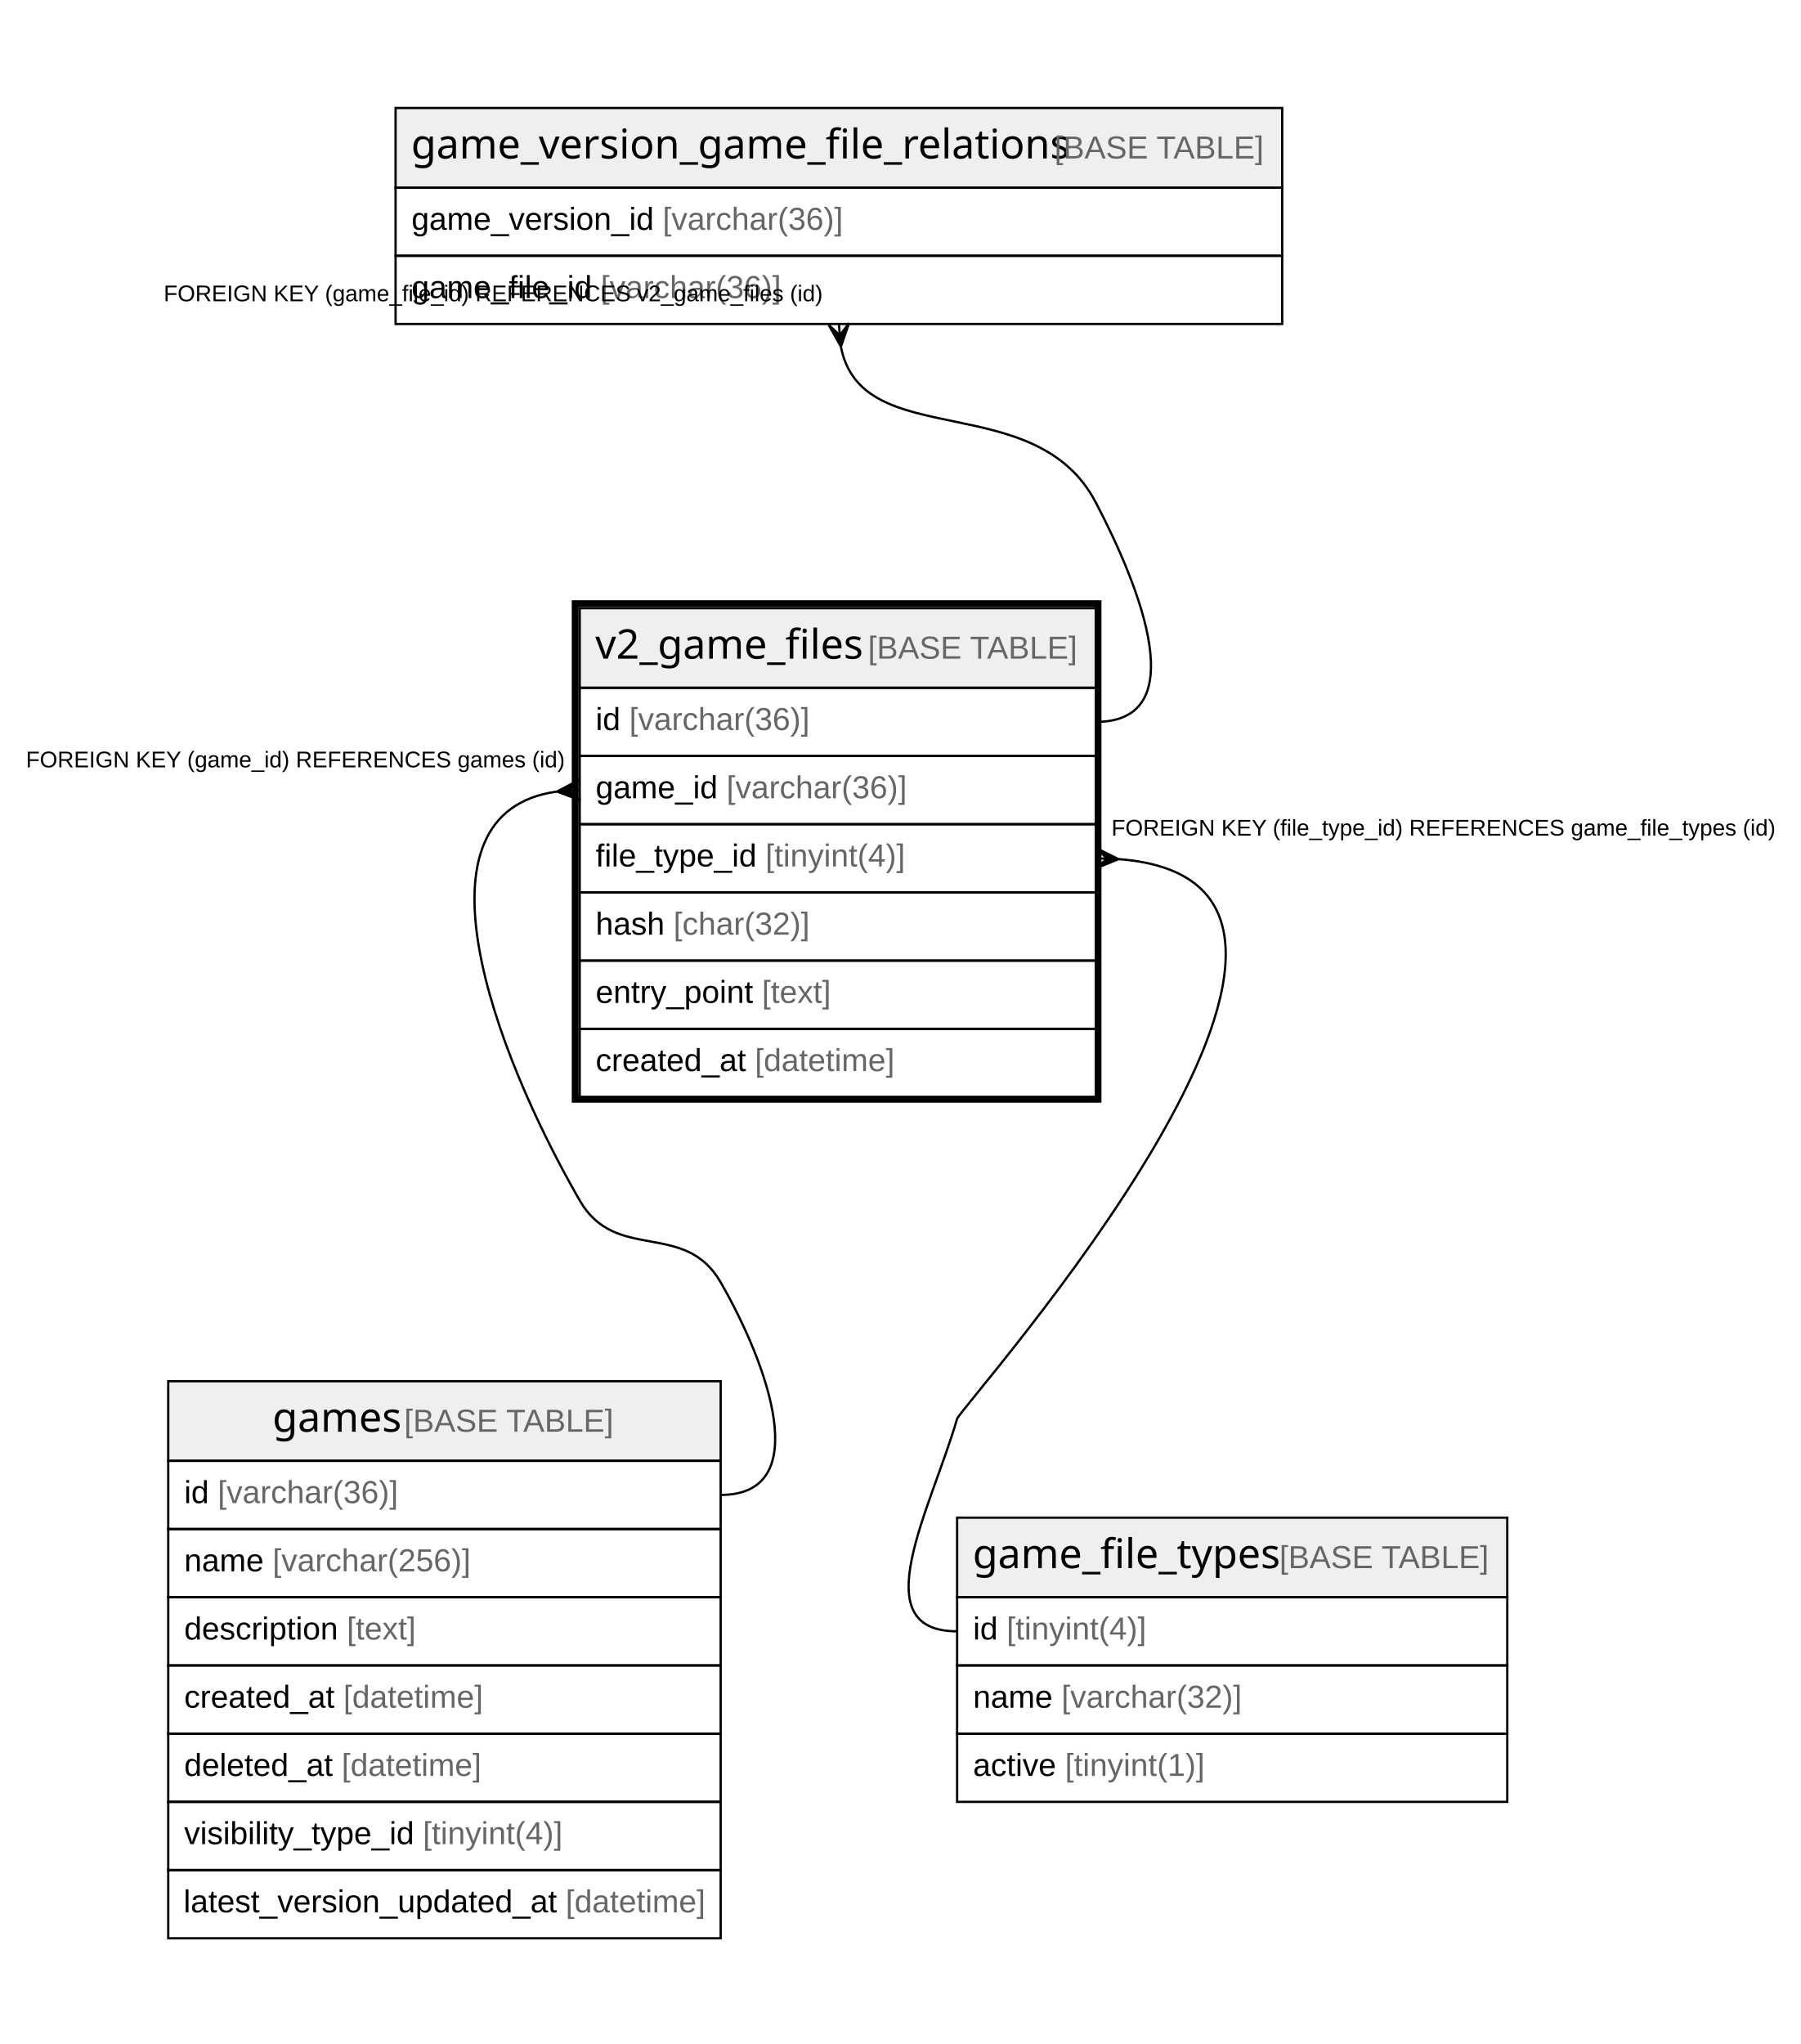
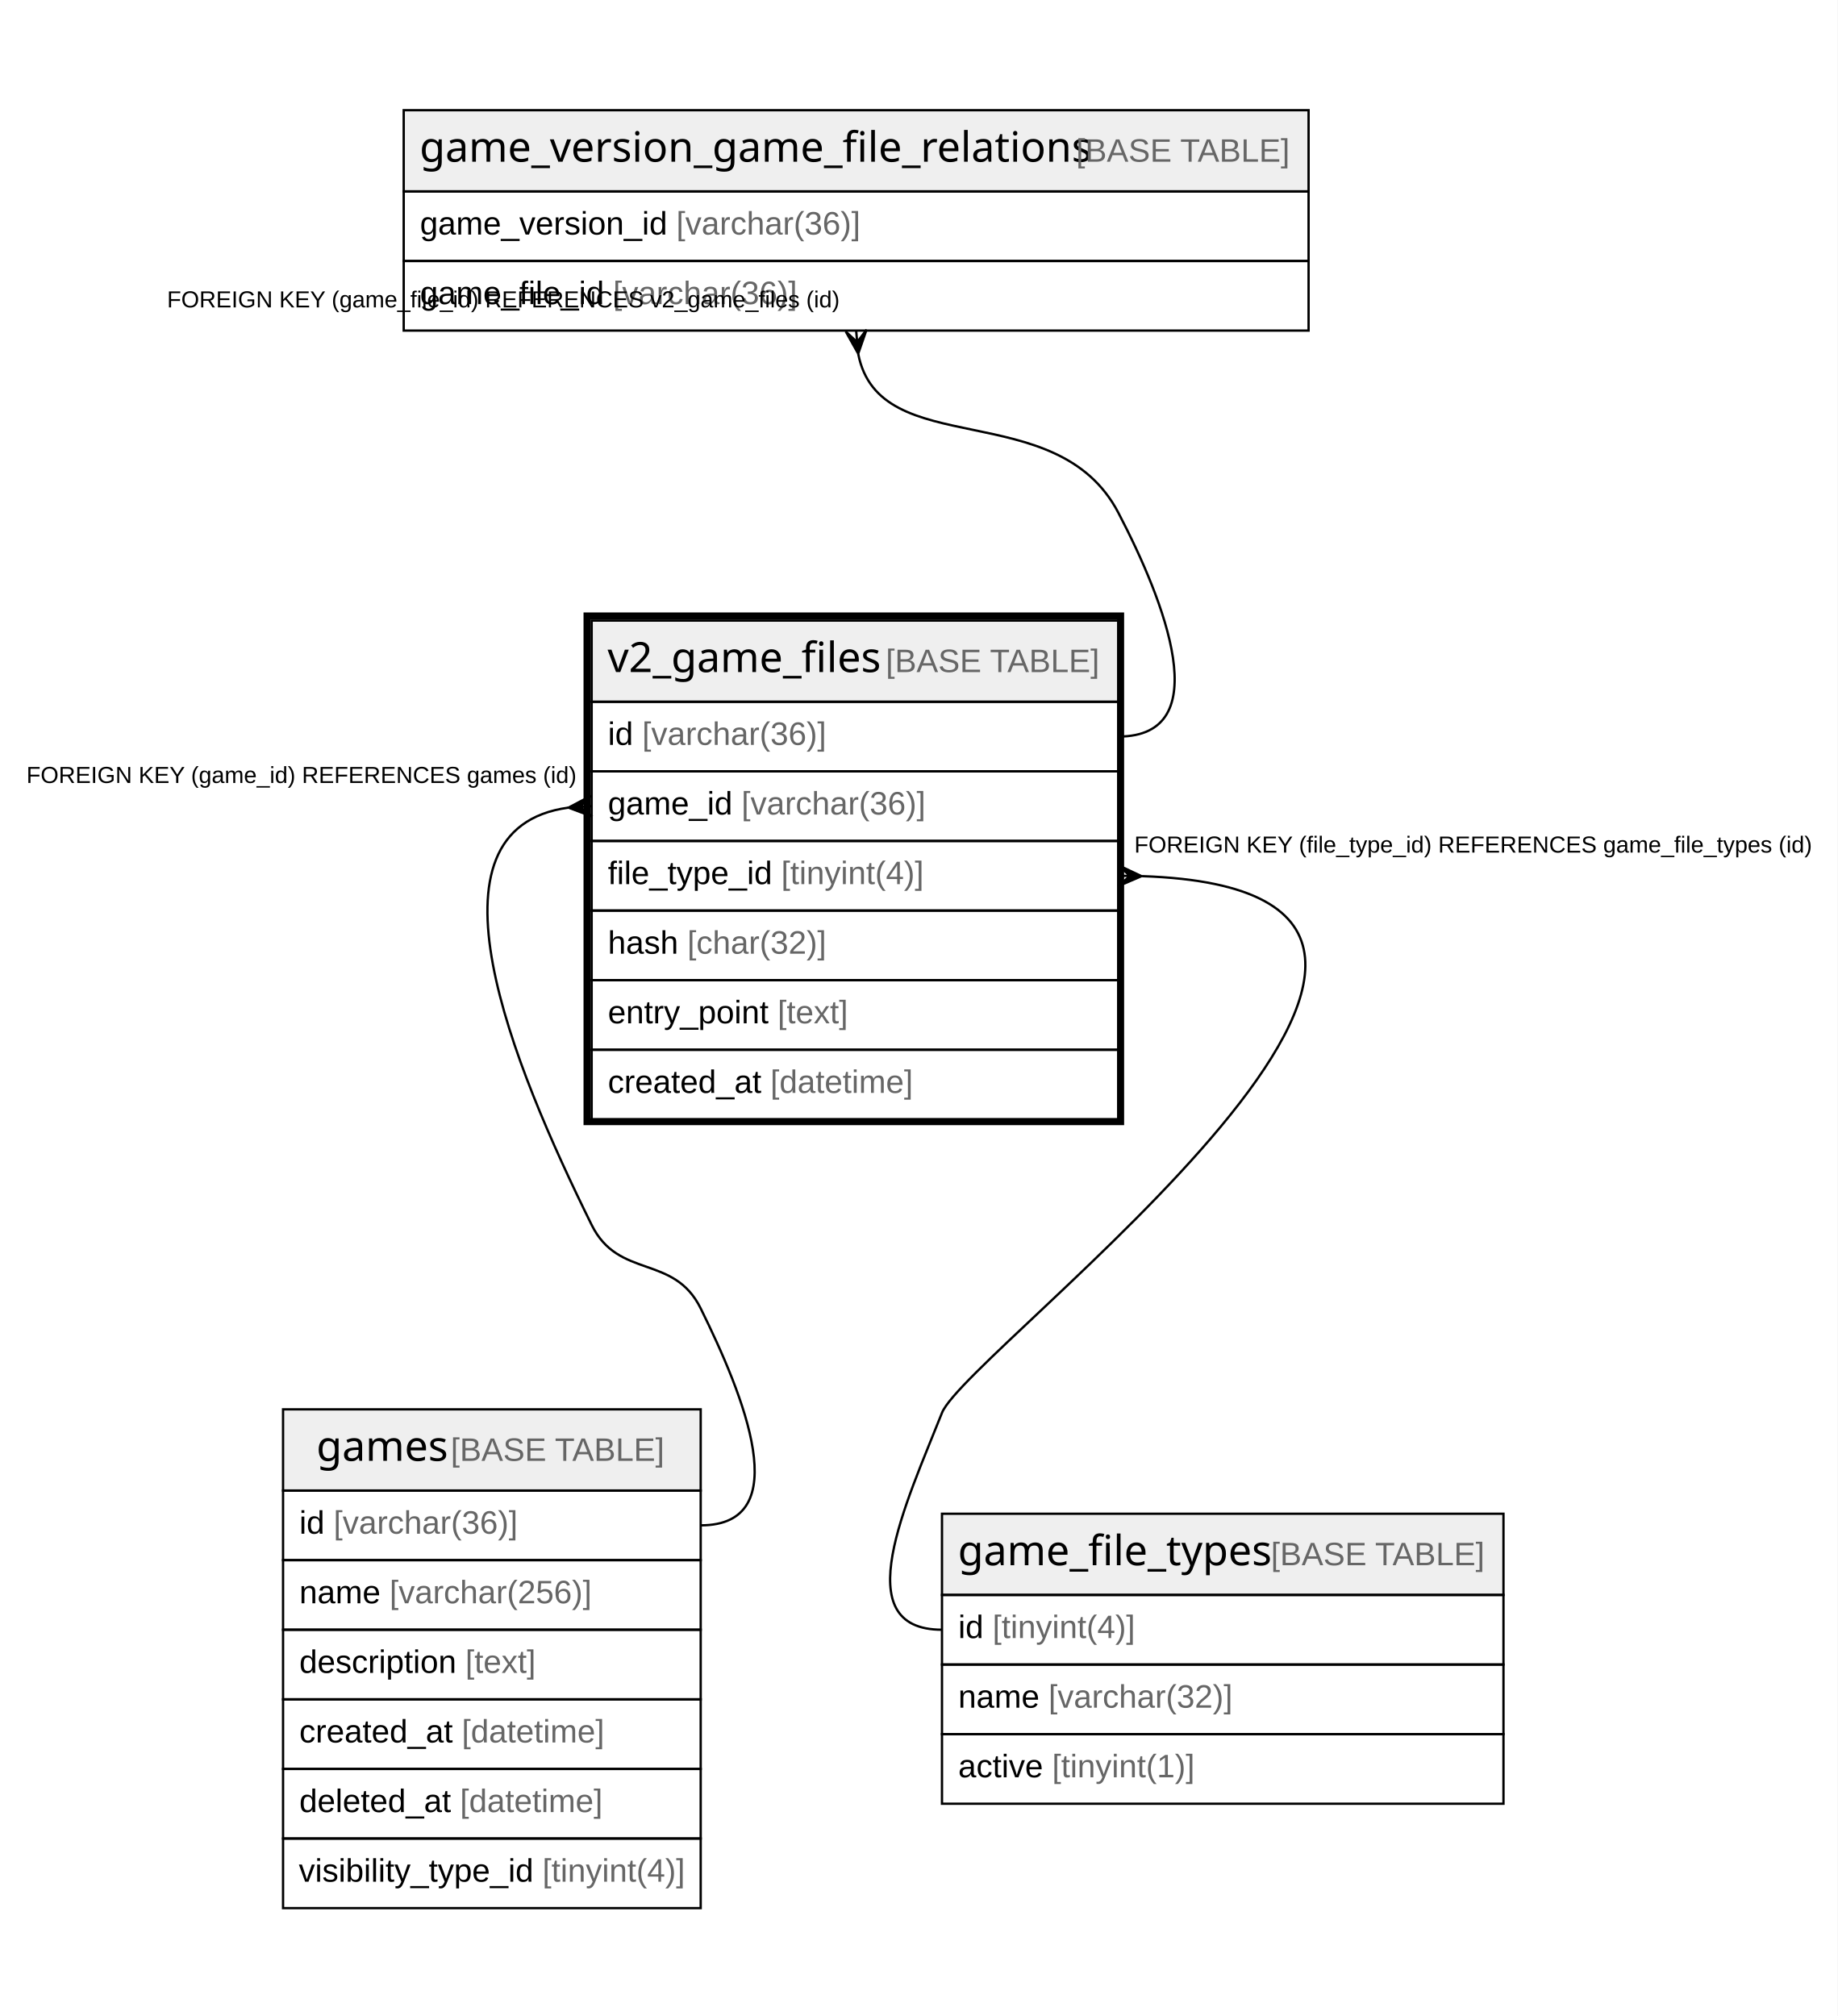
- <svg xmlns="http://www.w3.org/2000/svg" width="792pt" height="899pt" viewBox="0.00 0.00 792.00 899.00">
-   <g id="graph0" class="graph" transform="scale(1 1) rotate(0) translate(4 895)">
-     <polygon fill="#ffffff" stroke="transparent" points="-4,4 -4,-895 788,-895 788,4 -4,4" />
+ <svg xmlns="http://www.w3.org/2000/svg" width="792pt" height="869pt" viewBox="0.00 0.00 792.00 869.00">
+   <g id="graph0" class="graph" transform="scale(1 1) rotate(0) translate(4 865)">
+     <polygon fill="#ffffff" stroke="transparent" points="-4,4 -4,-865 788,-865 788,4 -4,4" />
    <g id="node1" class="node">
-       <polygon fill="#efefef" stroke="transparent" points="251,-592.5 251,-627.5 478,-627.5 478,-592.5 251,-592.5" />
-       <polygon fill="none" stroke="#000000" points="251,-592.5 251,-627.5 478,-627.5 478,-592.5 251,-592.5" />
-       <text text-anchor="start" x="257.86" y="-605.3" font-family="Arial Bold" font-size="18.00" fill="#000000">v2_game_files</text>
-       <text text-anchor="start" x="373.886" y="-605.3" font-family="Arial" font-size="14.00" fill="#000000"> </text>
-       <text text-anchor="start" x="377.777" y="-605.3" font-family="Arial" font-size="14.00" fill="#666666">[BASE TABLE]</text>
-       <polygon fill="none" stroke="#000000" points="251,-562.5 251,-592.5 478,-592.5 478,-562.5 251,-562.5" />
-       <text text-anchor="start" x="258" y="-573.9" font-family="Arial" font-size="14.00" fill="#000000">id </text>
-       <text text-anchor="start" x="272.78" y="-573.9" font-family="Arial" font-size="14.00" fill="#666666">[varchar(36)]</text>
+       <polygon fill="#efefef" stroke="transparent" points="251,-562.5 251,-597.5 478,-597.5 478,-562.5 251,-562.5" />
+       <polygon fill="none" stroke="#000000" points="251,-562.5 251,-597.5 478,-597.5 478,-562.5 251,-562.5" />
+       <text text-anchor="start" x="257.86" y="-575.3" font-family="Arial Bold" font-size="18.00" fill="#000000">v2_game_files</text>
+       <text text-anchor="start" x="373.886" y="-575.3" font-family="Arial" font-size="14.00" fill="#000000"> </text>
+       <text text-anchor="start" x="377.777" y="-575.3" font-family="Arial" font-size="14.00" fill="#666666">[BASE TABLE]</text>
      <polygon fill="none" stroke="#000000" points="251,-532.5 251,-562.5 478,-562.5 478,-532.5 251,-532.5" />
-       <text text-anchor="start" x="258" y="-543.9" font-family="Arial" font-size="14.00" fill="#000000">game_id </text>
-       <text text-anchor="start" x="315.571" y="-543.9" font-family="Arial" font-size="14.00" fill="#666666">[varchar(36)]</text>
+       <text text-anchor="start" x="258" y="-543.9" font-family="Arial" font-size="14.00" fill="#000000">id </text>
+       <text text-anchor="start" x="272.78" y="-543.9" font-family="Arial" font-size="14.00" fill="#666666">[varchar(36)]</text>
      <polygon fill="none" stroke="#000000" points="251,-502.5 251,-532.5 478,-532.5 478,-502.5 251,-502.5" />
-       <text text-anchor="start" x="258" y="-513.9" font-family="Arial" font-size="14.00" fill="#000000">file_type_id </text>
-       <text text-anchor="start" x="332.687" y="-513.9" font-family="Arial" font-size="14.00" fill="#666666">[tinyint(4)]</text>
+       <text text-anchor="start" x="258" y="-513.9" font-family="Arial" font-size="14.00" fill="#000000">game_id </text>
+       <text text-anchor="start" x="315.571" y="-513.9" font-family="Arial" font-size="14.00" fill="#666666">[varchar(36)]</text>
      <polygon fill="none" stroke="#000000" points="251,-472.5 251,-502.5 478,-502.5 478,-472.5 251,-472.5" />
-       <text text-anchor="start" x="258" y="-483.9" font-family="Arial" font-size="14.00" fill="#000000">hash </text>
-       <text text-anchor="start" x="292.238" y="-483.9" font-family="Arial" font-size="14.00" fill="#666666">[char(32)]</text>
+       <text text-anchor="start" x="258" y="-483.9" font-family="Arial" font-size="14.00" fill="#000000">file_type_id </text>
+       <text text-anchor="start" x="332.687" y="-483.9" font-family="Arial" font-size="14.00" fill="#666666">[tinyint(4)]</text>
      <polygon fill="none" stroke="#000000" points="251,-442.5 251,-472.5 478,-472.5 478,-442.5 251,-442.5" />
-       <text text-anchor="start" x="258" y="-453.9" font-family="Arial" font-size="14.00" fill="#000000">entry_point </text>
-       <text text-anchor="start" x="331.135" y="-453.9" font-family="Arial" font-size="14.00" fill="#666666">[text]</text>
+       <text text-anchor="start" x="258" y="-453.9" font-family="Arial" font-size="14.00" fill="#000000">hash </text>
+       <text text-anchor="start" x="292.238" y="-453.9" font-family="Arial" font-size="14.00" fill="#666666">[char(32)]</text>
      <polygon fill="none" stroke="#000000" points="251,-412.5 251,-442.5 478,-442.5 478,-412.5 251,-412.5" />
-       <text text-anchor="start" x="258" y="-423.9" font-family="Arial" font-size="14.00" fill="#000000">created_at </text>
-       <text text-anchor="start" x="328.028" y="-423.9" font-family="Arial" font-size="14.00" fill="#666666">[datetime]</text>
-       <polygon fill="none" stroke="#000000" stroke-width="3" points="249,-411.5 249,-629.5 479,-629.5 479,-411.5 249,-411.5" />
+       <text text-anchor="start" x="258" y="-423.9" font-family="Arial" font-size="14.00" fill="#000000">entry_point </text>
+       <text text-anchor="start" x="331.135" y="-423.9" font-family="Arial" font-size="14.00" fill="#666666">[text]</text>
+       <polygon fill="none" stroke="#000000" points="251,-382.5 251,-412.5 478,-412.5 478,-382.5 251,-382.5" />
+       <text text-anchor="start" x="258" y="-393.9" font-family="Arial" font-size="14.00" fill="#000000">created_at </text>
+       <text text-anchor="start" x="328.028" y="-393.9" font-family="Arial" font-size="14.00" fill="#666666">[datetime]</text>
+       <polygon fill="none" stroke="#000000" stroke-width="3" points="249,-381.5 249,-599.5 479,-599.5 479,-381.5 249,-381.5" />
    </g>
    <g id="node3" class="node">
-       <polygon fill="#efefef" stroke="transparent" points="70,-252.5 70,-287.5 313,-287.5 313,-252.5 70,-252.5" />
-       <polygon fill="none" stroke="#000000" points="70,-252.5 70,-287.5 313,-287.5 313,-252.5 70,-252.5" />
-       <text text-anchor="start" x="115.868" y="-265.3" font-family="Arial Bold" font-size="18.00" fill="#000000">games</text>
-       <text text-anchor="start" x="169.879" y="-265.3" font-family="Arial" font-size="14.00" fill="#000000"> </text>
-       <text text-anchor="start" x="173.769" y="-265.3" font-family="Arial" font-size="14.00" fill="#666666">[BASE TABLE]</text>
-       <polygon fill="none" stroke="#000000" points="70,-222.5 70,-252.5 313,-252.5 313,-222.5 70,-222.5" />
-       <text text-anchor="start" x="77" y="-233.9" font-family="Arial" font-size="14.00" fill="#000000">id </text>
-       <text text-anchor="start" x="91.78" y="-233.9" font-family="Arial" font-size="14.00" fill="#666666">[varchar(36)]</text>
-       <polygon fill="none" stroke="#000000" points="70,-192.5 70,-222.5 313,-222.5 313,-192.5 70,-192.5" />
-       <text text-anchor="start" x="77" y="-203.9" font-family="Arial" font-size="14.00" fill="#000000">name </text>
-       <text text-anchor="start" x="115.899" y="-203.9" font-family="Arial" font-size="14.00" fill="#666666">[varchar(256)]</text>
-       <polygon fill="none" stroke="#000000" points="70,-162.5 70,-192.5 313,-192.5 313,-162.5 70,-162.5" />
-       <text text-anchor="start" x="77" y="-173.9" font-family="Arial" font-size="14.00" fill="#000000">description </text>
-       <text text-anchor="start" x="148.568" y="-173.9" font-family="Arial" font-size="14.00" fill="#666666">[text]</text>
-       <polygon fill="none" stroke="#000000" points="70,-132.5 70,-162.5 313,-162.5 313,-132.5 70,-132.5" />
-       <text text-anchor="start" x="77" y="-143.9" font-family="Arial" font-size="14.00" fill="#000000">created_at </text>
-       <text text-anchor="start" x="147.028" y="-143.9" font-family="Arial" font-size="14.00" fill="#666666">[datetime]</text>
-       <polygon fill="none" stroke="#000000" points="70,-102.5 70,-132.5 313,-132.5 313,-102.5 70,-102.5" />
-       <text text-anchor="start" x="77" y="-113.9" font-family="Arial" font-size="14.00" fill="#000000">deleted_at </text>
-       <text text-anchor="start" x="146.257" y="-113.9" font-family="Arial" font-size="14.00" fill="#666666">[datetime]</text>
-       <polygon fill="none" stroke="#000000" points="70,-72.5 70,-102.5 313,-102.5 313,-72.5 70,-72.5" />
-       <text text-anchor="start" x="77" y="-83.9" font-family="Arial" font-size="14.00" fill="#000000">visibility_type_id </text>
-       <text text-anchor="start" x="182.007" y="-83.9" font-family="Arial" font-size="14.00" fill="#666666">[tinyint(4)]</text>
-       <polygon fill="none" stroke="#000000" points="70,-42.5 70,-72.5 313,-72.5 313,-42.5 70,-42.5" />
-       <text text-anchor="start" x="76.737" y="-53.9" font-family="Arial" font-size="14.00" fill="#000000">latest_version_updated_at </text>
-       <text text-anchor="start" x="244.803" y="-53.9" font-family="Arial" font-size="14.00" fill="#666666">[datetime]</text>
+       <polygon fill="#efefef" stroke="transparent" points="118,-222.5 118,-257.5 298,-257.5 298,-222.5 118,-222.5" />
+       <polygon fill="none" stroke="#000000" points="118,-222.5 118,-257.5 298,-257.5 298,-222.5 118,-222.5" />
+       <text text-anchor="start" x="132.368" y="-235.3" font-family="Arial Bold" font-size="18.00" fill="#000000">games</text>
+       <text text-anchor="start" x="186.379" y="-235.3" font-family="Arial" font-size="14.00" fill="#000000"> </text>
+       <text text-anchor="start" x="190.269" y="-235.3" font-family="Arial" font-size="14.00" fill="#666666">[BASE TABLE]</text>
+       <polygon fill="none" stroke="#000000" points="118,-192.5 118,-222.5 298,-222.5 298,-192.5 118,-192.5" />
+       <text text-anchor="start" x="125" y="-203.9" font-family="Arial" font-size="14.00" fill="#000000">id </text>
+       <text text-anchor="start" x="139.78" y="-203.9" font-family="Arial" font-size="14.00" fill="#666666">[varchar(36)]</text>
+       <polygon fill="none" stroke="#000000" points="118,-162.5 118,-192.5 298,-192.5 298,-162.5 118,-162.5" />
+       <text text-anchor="start" x="125" y="-173.9" font-family="Arial" font-size="14.00" fill="#000000">name </text>
+       <text text-anchor="start" x="163.899" y="-173.9" font-family="Arial" font-size="14.00" fill="#666666">[varchar(256)]</text>
+       <polygon fill="none" stroke="#000000" points="118,-132.5 118,-162.5 298,-162.5 298,-132.5 118,-132.5" />
+       <text text-anchor="start" x="125" y="-143.9" font-family="Arial" font-size="14.00" fill="#000000">description </text>
+       <text text-anchor="start" x="196.568" y="-143.9" font-family="Arial" font-size="14.00" fill="#666666">[text]</text>
+       <polygon fill="none" stroke="#000000" points="118,-102.5 118,-132.5 298,-132.5 298,-102.5 118,-102.5" />
+       <text text-anchor="start" x="125" y="-113.9" font-family="Arial" font-size="14.00" fill="#000000">created_at </text>
+       <text text-anchor="start" x="195.028" y="-113.9" font-family="Arial" font-size="14.00" fill="#666666">[datetime]</text>
+       <polygon fill="none" stroke="#000000" points="118,-72.5 118,-102.5 298,-102.5 298,-72.5 118,-72.5" />
+       <text text-anchor="start" x="125" y="-83.9" font-family="Arial" font-size="14.00" fill="#000000">deleted_at </text>
+       <text text-anchor="start" x="194.257" y="-83.9" font-family="Arial" font-size="14.00" fill="#666666">[datetime]</text>
+       <polygon fill="none" stroke="#000000" points="118,-42.5 118,-72.5 298,-72.5 298,-42.5 118,-42.5" />
+       <text text-anchor="start" x="124.774" y="-53.9" font-family="Arial" font-size="14.00" fill="#000000">visibility_type_id </text>
+       <text text-anchor="start" x="229.781" y="-53.9" font-family="Arial" font-size="14.00" fill="#666666">[tinyint(4)]</text>
    </g>
    <g id="edge2" class="edge">
-       <path fill="none" stroke="#000000" d="M240.907,-546.842C174.389,-537.613 212.773,-433.401 251,-367 266.898,-339.385 297.102,-358.615 313,-331 333.733,-294.986 354.556,-237.5 313,-237.5" />
-       <polygon fill="#000000" stroke="#000000" points="241.021,-546.849 250.707,-551.99 246.011,-547.175 251,-547.5 251,-547.5 251,-547.5 246.011,-547.175 251.293,-543.01 241.021,-546.849 241.021,-546.849" />
-       <text text-anchor="start" x="7.386" y="-557.5" font-family="Arial" font-size="10.00" fill="#000000">FOREIGN KEY (game_id) REFERENCES games (id)</text>
+       <path fill="none" stroke="#000000" d="M240.933,-516.856C174.776,-507.82 217.083,-405.702 251,-337 262.648,-313.406 286.352,-324.594 298,-301 316.396,-263.738 339.556,-207.5 298,-207.5" />
+       <polygon fill="#000000" stroke="#000000" points="241.02,-516.861 250.713,-521.991 246.01,-517.181 251,-517.5 251,-517.5 251,-517.5 246.01,-517.181 251.287,-513.009 241.02,-516.861 241.02,-516.861" />
+       <text text-anchor="start" x="7.386" y="-527.5" font-family="Arial" font-size="10.00" fill="#000000">FOREIGN KEY (game_id) REFERENCES games (id)</text>
    </g>
    <g id="node4" class="node">
-       <polygon fill="#efefef" stroke="transparent" points="417,-192.5 417,-227.5 659,-227.5 659,-192.5 417,-192.5" />
-       <polygon fill="none" stroke="#000000" points="417,-192.5 417,-227.5 659,-227.5 659,-192.5 417,-192.5" />
-       <text text-anchor="start" x="423.856" y="-205.3" font-family="Arial Bold" font-size="18.00" fill="#000000">game_file_types</text>
-       <text text-anchor="start" x="554.89" y="-205.3" font-family="Arial" font-size="14.00" fill="#000000"> </text>
-       <text text-anchor="start" x="558.781" y="-205.3" font-family="Arial" font-size="14.00" fill="#666666">[BASE TABLE]</text>
-       <polygon fill="none" stroke="#000000" points="417,-162.5 417,-192.5 659,-192.5 659,-162.5 417,-162.5" />
-       <text text-anchor="start" x="424" y="-173.9" font-family="Arial" font-size="14.00" fill="#000000">id </text>
-       <text text-anchor="start" x="438.78" y="-173.9" font-family="Arial" font-size="14.00" fill="#666666">[tinyint(4)]</text>
-       <polygon fill="none" stroke="#000000" points="417,-132.5 417,-162.5 659,-162.5 659,-132.5 417,-132.5" />
-       <text text-anchor="start" x="424" y="-143.9" font-family="Arial" font-size="14.00" fill="#000000">name </text>
-       <text text-anchor="start" x="462.899" y="-143.9" font-family="Arial" font-size="14.00" fill="#666666">[varchar(32)]</text>
-       <polygon fill="none" stroke="#000000" points="417,-102.5 417,-132.5 659,-132.5 659,-102.5 417,-102.5" />
-       <text text-anchor="start" x="424" y="-113.9" font-family="Arial" font-size="14.00" fill="#000000">active </text>
-       <text text-anchor="start" x="464.453" y="-113.9" font-family="Arial" font-size="14.00" fill="#666666">[tinyint(1)]</text>
+       <polygon fill="#efefef" stroke="transparent" points="402,-177.5 402,-212.5 644,-212.5 644,-177.5 402,-177.5" />
+       <polygon fill="none" stroke="#000000" points="402,-177.5 402,-212.5 644,-212.5 644,-177.5 402,-177.5" />
+       <text text-anchor="start" x="408.856" y="-190.3" font-family="Arial Bold" font-size="18.00" fill="#000000">game_file_types</text>
+       <text text-anchor="start" x="539.89" y="-190.3" font-family="Arial" font-size="14.00" fill="#000000"> </text>
+       <text text-anchor="start" x="543.781" y="-190.3" font-family="Arial" font-size="14.00" fill="#666666">[BASE TABLE]</text>
+       <polygon fill="none" stroke="#000000" points="402,-147.5 402,-177.5 644,-177.5 644,-147.5 402,-147.5" />
+       <text text-anchor="start" x="409" y="-158.9" font-family="Arial" font-size="14.00" fill="#000000">id </text>
+       <text text-anchor="start" x="423.78" y="-158.9" font-family="Arial" font-size="14.00" fill="#666666">[tinyint(4)]</text>
+       <polygon fill="none" stroke="#000000" points="402,-117.5 402,-147.5 644,-147.5 644,-117.5 402,-117.5" />
+       <text text-anchor="start" x="409" y="-128.9" font-family="Arial" font-size="14.00" fill="#000000">name </text>
+       <text text-anchor="start" x="447.899" y="-128.9" font-family="Arial" font-size="14.00" fill="#666666">[varchar(32)]</text>
+       <polygon fill="none" stroke="#000000" points="402,-87.5 402,-117.5 644,-117.5 644,-87.5 402,-87.5" />
+       <text text-anchor="start" x="409" y="-98.9" font-family="Arial" font-size="14.00" fill="#000000">active </text>
+       <text text-anchor="start" x="449.453" y="-98.9" font-family="Arial" font-size="14.00" fill="#666666">[tinyint(1)]</text>
    </g>
    <g id="edge3" class="edge">
-       <path fill="none" stroke="#000000" d="M488.031,-517.14C625.543,-506.788 418.536,-276.282 417,-271 405.395,-231.098 375.444,-177.5 417,-177.5" />
-       <polygon fill="#000000" stroke="#000000" points="487.994,-517.142 477.839,-513.003 482.997,-517.321 478,-517.5 478,-517.5 478,-517.5 482.997,-517.321 478.161,-521.997 487.994,-517.142 487.994,-517.142" />
-       <text text-anchor="start" x="484.877" y="-527.5" font-family="Arial" font-size="10.00" fill="#000000">FOREIGN KEY (file_type_id) REFERENCES game_file_types (id)</text>
+       <path fill="none" stroke="#000000" d="M488.264,-487.333C683,-480.783 412.798,-283.289 402,-256 386.711,-217.359 360.444,-162.5 402,-162.5" />
+       <polygon fill="#000000" stroke="#000000" points="487.999,-487.337 477.927,-483.001 482.999,-487.419 478,-487.5 478,-487.5 478,-487.5 482.999,-487.419 478.073,-491.999 487.999,-487.337 487.999,-487.337" />
+       <text text-anchor="start" x="484.877" y="-497.5" font-family="Arial" font-size="10.00" fill="#000000">FOREIGN KEY (file_type_id) REFERENCES game_file_types (id)</text>
    </g>
    <g id="node2" class="node">
-       <polygon fill="#efefef" stroke="transparent" points="170,-812.5 170,-847.5 560,-847.5 560,-812.5 170,-812.5" />
-       <polygon fill="none" stroke="#000000" points="170,-812.5 170,-847.5 560,-847.5 560,-812.5 170,-812.5" />
-       <text text-anchor="start" x="176.845" y="-825.3" font-family="Arial Bold" font-size="18.00" fill="#000000">game_version_game_file_relations</text>
-       <text text-anchor="start" x="455.901" y="-825.3" font-family="Arial" font-size="14.00" fill="#000000"> </text>
-       <text text-anchor="start" x="459.792" y="-825.3" font-family="Arial" font-size="14.00" fill="#666666">[BASE TABLE]</text>
-       <polygon fill="none" stroke="#000000" points="170,-782.5 170,-812.5 560,-812.5 560,-782.5 170,-782.5" />
-       <text text-anchor="start" x="177" y="-793.9" font-family="Arial" font-size="14.00" fill="#000000">game_version_id </text>
-       <text text-anchor="start" x="287.468" y="-793.9" font-family="Arial" font-size="14.00" fill="#666666">[varchar(36)]</text>
+       <polygon fill="#efefef" stroke="transparent" points="170,-782.5 170,-817.5 560,-817.5 560,-782.5 170,-782.5" />
+       <polygon fill="none" stroke="#000000" points="170,-782.5 170,-817.5 560,-817.5 560,-782.5 170,-782.5" />
+       <text text-anchor="start" x="176.845" y="-795.3" font-family="Arial Bold" font-size="18.00" fill="#000000">game_version_game_file_relations</text>
+       <text text-anchor="start" x="455.901" y="-795.3" font-family="Arial" font-size="14.00" fill="#000000"> </text>
+       <text text-anchor="start" x="459.792" y="-795.3" font-family="Arial" font-size="14.00" fill="#666666">[BASE TABLE]</text>
      <polygon fill="none" stroke="#000000" points="170,-752.5 170,-782.5 560,-782.5 560,-752.5 170,-752.5" />
-       <text text-anchor="start" x="177" y="-763.9" font-family="Arial" font-size="14.00" fill="#000000">game_file_id </text>
-       <text text-anchor="start" x="260.24" y="-763.9" font-family="Arial" font-size="14.00" fill="#666666">[varchar(36)]</text>
+       <text text-anchor="start" x="177" y="-763.9" font-family="Arial" font-size="14.00" fill="#000000">game_version_id </text>
+       <text text-anchor="start" x="287.468" y="-763.9" font-family="Arial" font-size="14.00" fill="#666666">[varchar(36)]</text>
+       <polygon fill="none" stroke="#000000" points="170,-722.5 170,-752.5 560,-752.5 560,-722.5 170,-722.5" />
+       <text text-anchor="start" x="177" y="-733.9" font-family="Arial" font-size="14.00" fill="#000000">game_file_id </text>
+       <text text-anchor="start" x="260.24" y="-733.9" font-family="Arial" font-size="14.00" fill="#666666">[varchar(36)]</text>
    </g>
    <g id="edge1" class="edge">
-       <path fill="none" stroke="#000000" d="M365.9,-742.428C375.046,-695.476 451.378,-724.909 478,-674 497.875,-635.994 520.889,-577.5 478,-577.5" />
-       <polygon fill="#000000" stroke="#000000" points="365.89,-742.54 360.518,-752.1 365.445,-747.52 365,-752.5 365,-752.5 365,-752.5 365.445,-747.52 369.482,-752.9 365.89,-742.54 365.89,-742.54" />
-       <text text-anchor="start" x="67.992" y="-762.5" font-family="Arial" font-size="10.00" fill="#000000">FOREIGN KEY (game_file_id) REFERENCES v2_game_files (id)</text>
+       <path fill="none" stroke="#000000" d="M365.9,-712.428C375.046,-665.476 451.378,-694.909 478,-644 497.875,-605.994 520.889,-547.5 478,-547.5" />
+       <polygon fill="#000000" stroke="#000000" points="365.89,-712.54 360.518,-722.1 365.445,-717.52 365,-722.5 365,-722.5 365,-722.5 365.445,-717.52 369.482,-722.9 365.89,-712.54 365.89,-712.54" />
+       <text text-anchor="start" x="67.992" y="-732.5" font-family="Arial" font-size="10.00" fill="#000000">FOREIGN KEY (game_file_id) REFERENCES v2_game_files (id)</text>
    </g>
  </g>
</svg>
